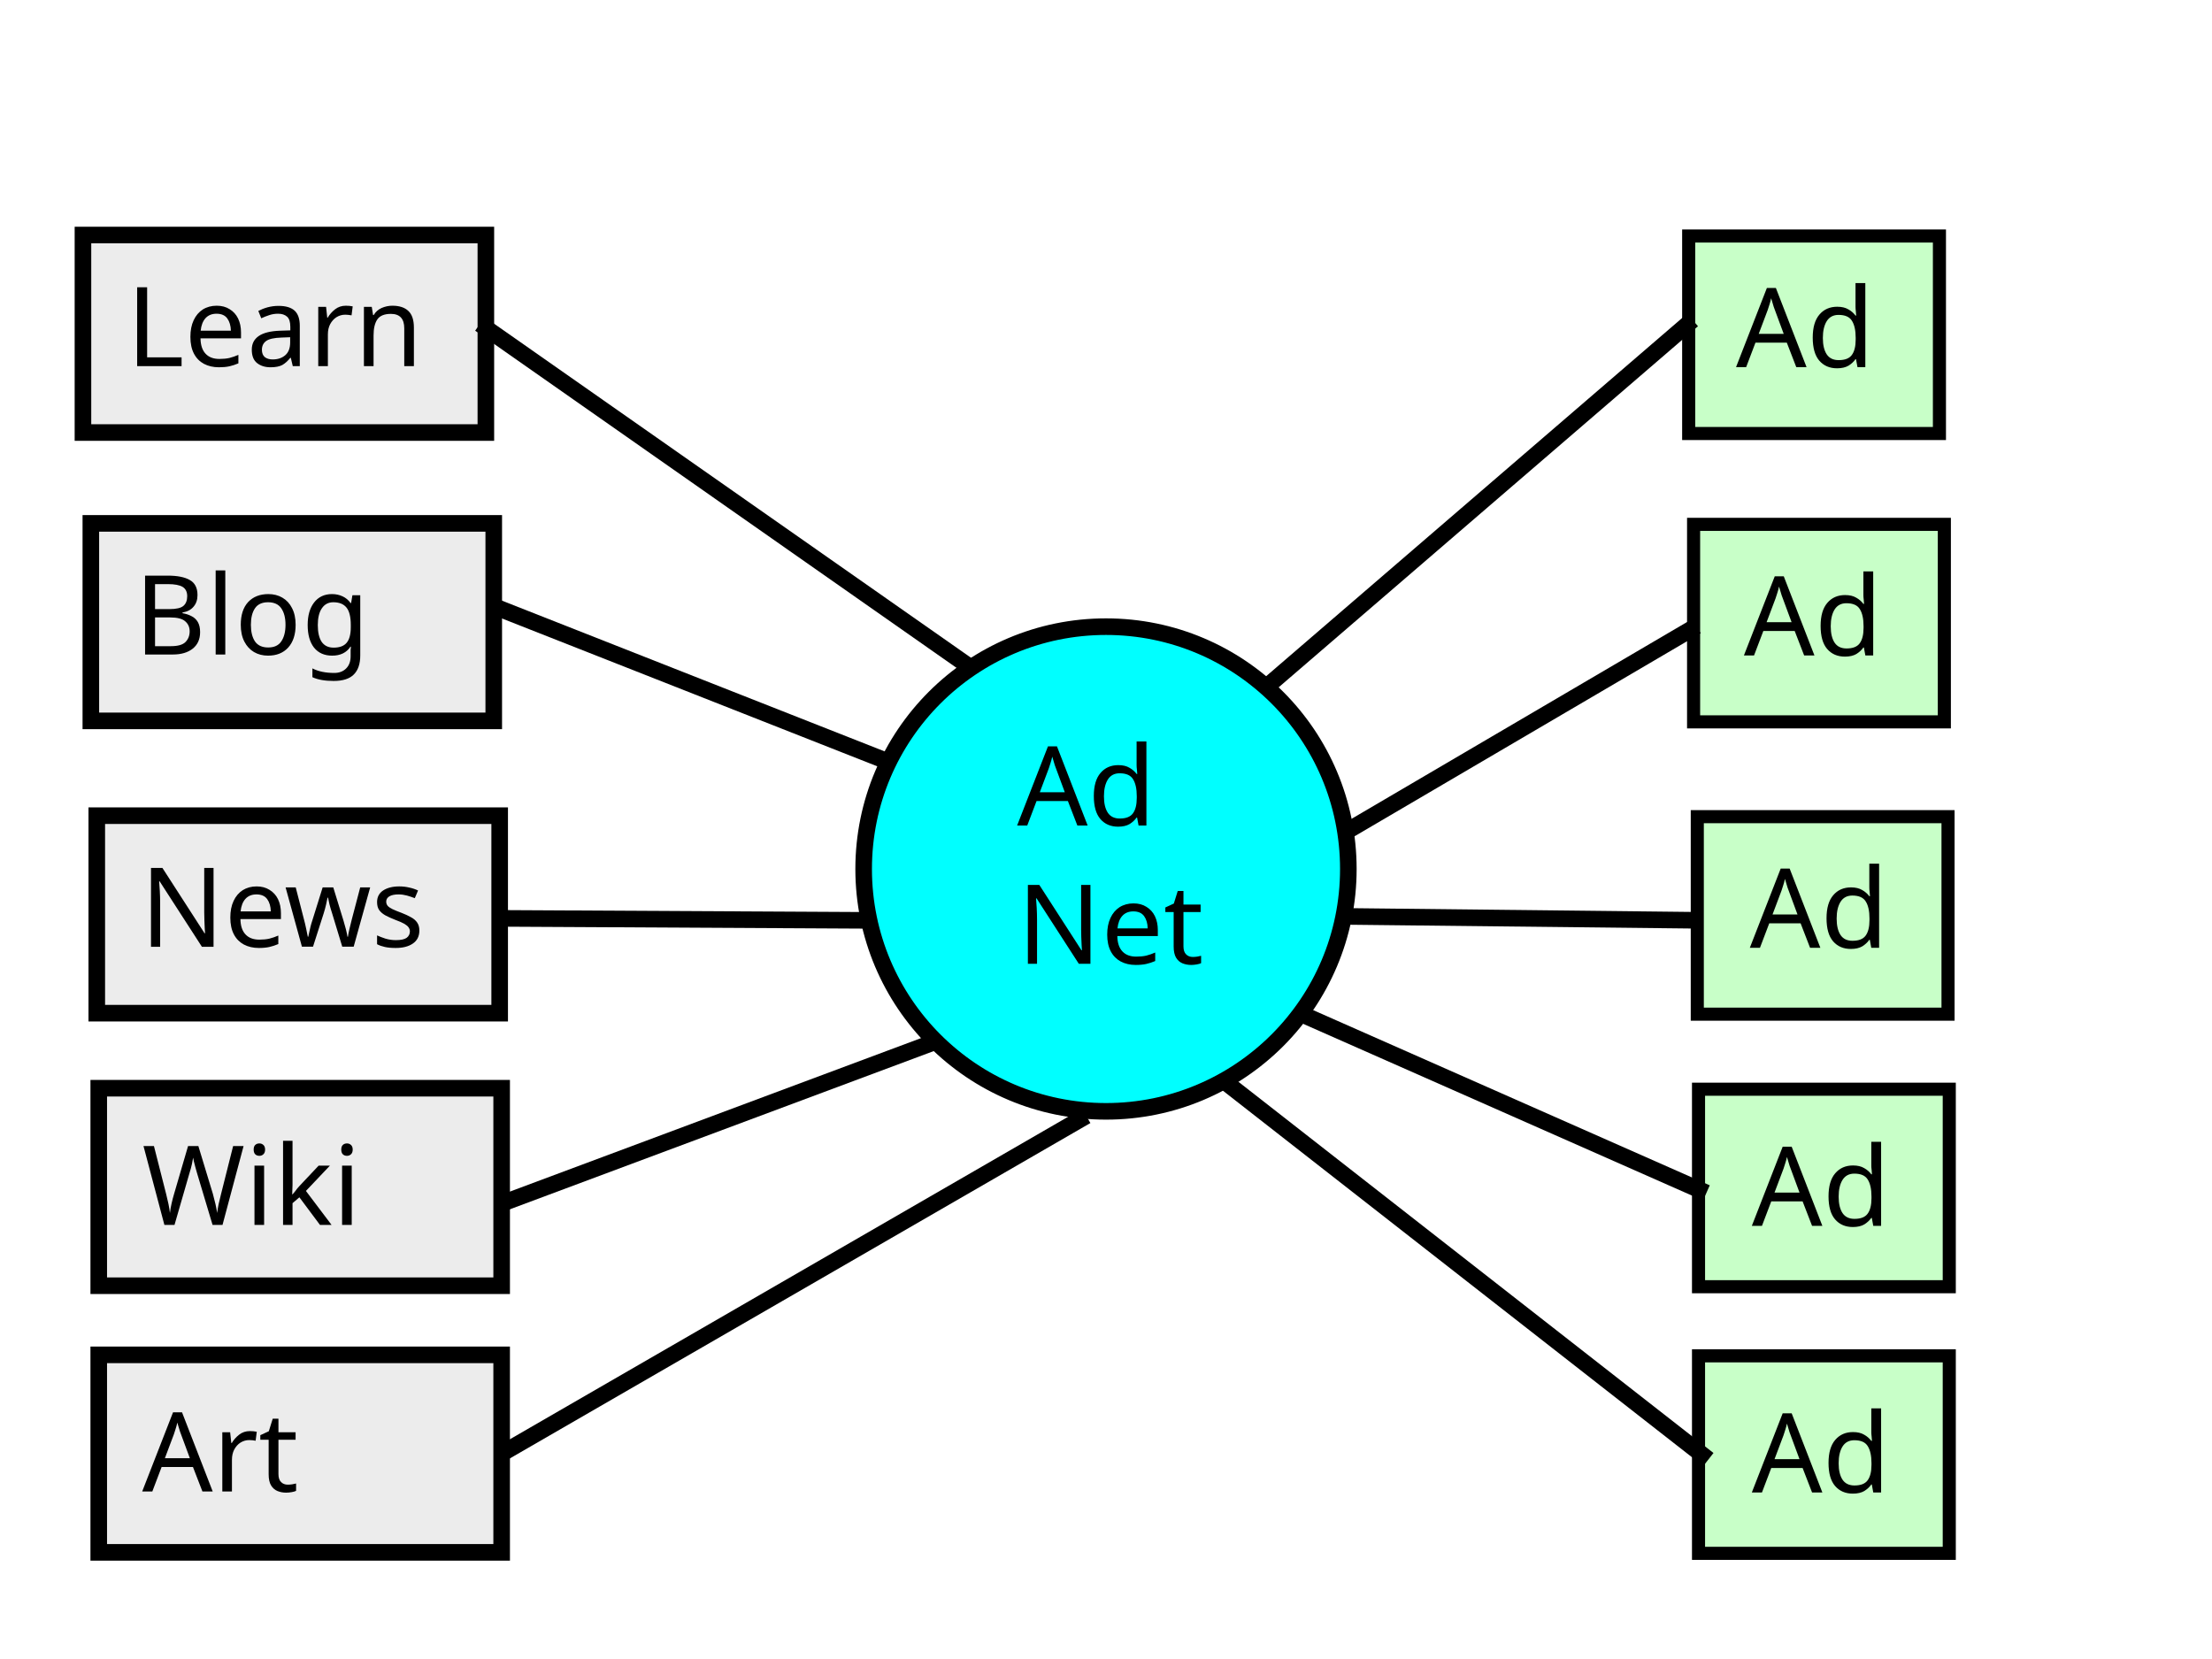
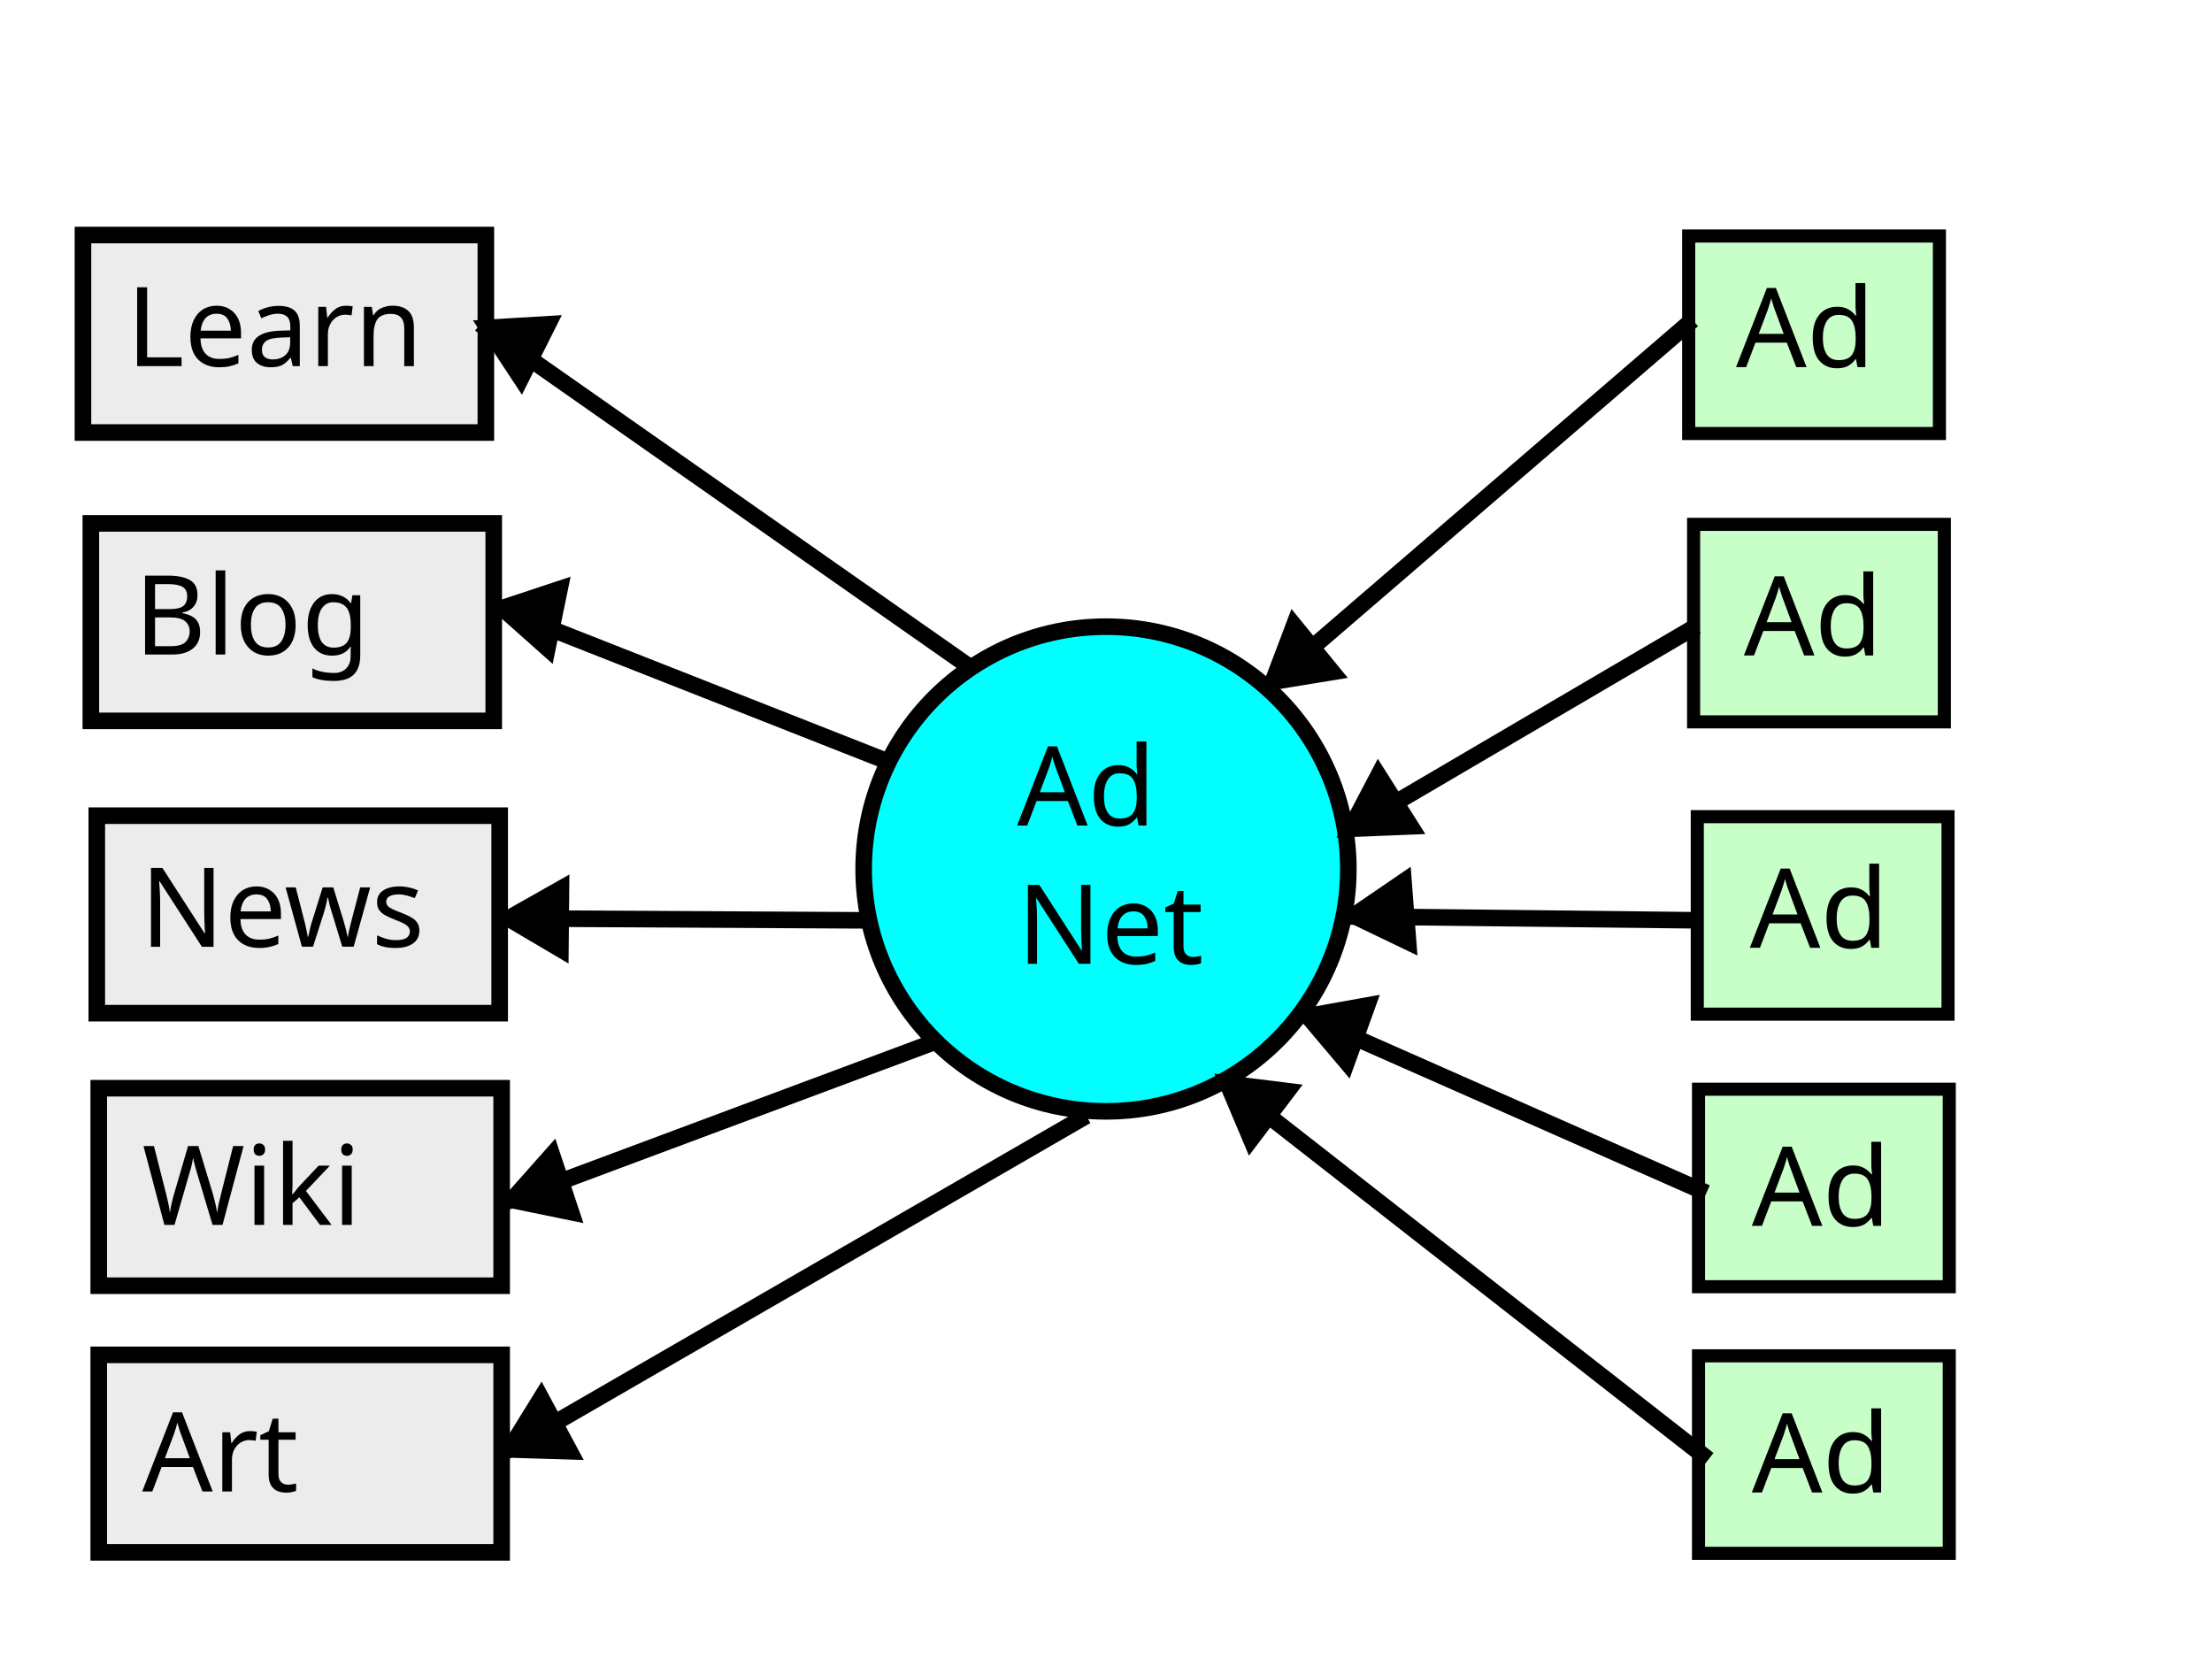
<svg xmlns="http://www.w3.org/2000/svg" width="800" height="600" viewBox="0 0 211.667 158.75" version="1.1" id="svg8">
  <defs id="defs2" />
  <g id="layer1" transform="translate(0,-138.25)">
    <circle style="fill:#00ffff;fill-opacity:1;stroke:#000000;stroke-width:1.587;stroke-miterlimit:4;stroke-dasharray:none;stroke-opacity:1" id="path815" cx="105.833" cy="221.405" r="23.19" />
    <path style="fill:none;stroke:#000000;stroke-width:1.587;stroke-linecap:butt;stroke-linejoin:miter;stroke-miterlimit:4;stroke-dasharray:none;stroke-opacity:1" d="M 84.667,211.01 47.247,196.269" id="path817" />
    <rect style="fill:#ececec;fill-opacity:1;stroke:#000000;stroke-width:1.587;stroke-miterlimit:4;stroke-dasharray:none;stroke-opacity:1" id="rect819" width="38.554" height="18.899" x="8.693" y="188.332" />
    <text xml:space="preserve" style="font-style:normal;font-weight:normal;font-size:10.583px;line-height:1.25;font-family:sans-serif;letter-spacing:0px;word-spacing:0px;fill:#000000;fill-opacity:1;stroke:none;stroke-width:0.265" x="12.851" y="200.881" id="text823">
      <tspan id="tspan821" x="12.851" y="200.881" style="stroke-width:0.265">Blog</tspan>
    </text>
    <rect style="fill:#ececec;fill-opacity:1;stroke:#000000;stroke-width:1.587;stroke-miterlimit:4;stroke-dasharray:none;stroke-opacity:1" id="rect819-3" width="38.554" height="18.899" x="9.26" y="216.302" />
    <text xml:space="preserve" style="font-style:normal;font-weight:normal;font-size:10.583px;line-height:1.25;font-family:sans-serif;letter-spacing:0px;word-spacing:0px;fill:#000000;fill-opacity:1;stroke:none;stroke-width:0.265" x="13.418" y="228.851" id="text823-6">
      <tspan id="tspan821-7" x="13.418" y="228.851" style="stroke-width:0.265">News</tspan>
    </text>
    <rect style="fill:#ececec;fill-opacity:1;stroke:#000000;stroke-width:1.587;stroke-miterlimit:4;stroke-dasharray:none;stroke-opacity:1" id="rect819-3-5" width="38.554" height="18.899" x="9.449" y="242.382" />
    <text xml:space="preserve" style="font-style:normal;font-weight:normal;font-size:10.583px;line-height:1.25;font-family:sans-serif;letter-spacing:0px;word-spacing:0px;fill:#000000;fill-opacity:1;stroke:none;stroke-width:0.265" x="13.607" y="255.46" id="text823-6-3">
      <tspan id="tspan821-7-5" x="13.607" y="255.46" style="stroke-width:0.265">Wiki</tspan>
    </text>
    <path style="fill:none;stroke:#000000;stroke-width:1.587;stroke-linecap:butt;stroke-linejoin:miter;stroke-opacity:1;stroke-miterlimit:4;stroke-dasharray:none" d="m 47.814,226.129 35.152,0.189" id="path876" />
    <path style="fill:none;stroke:#000000;stroke-width:1.587;stroke-linecap:butt;stroke-linejoin:miter;stroke-opacity:1;stroke-miterlimit:4;stroke-dasharray:none" d="M 48.192,253.344 89.202,238.036" id="path878" />
    <rect style="fill:#ececec;fill-opacity:1;stroke:#000000;stroke-width:1.587;stroke-miterlimit:4;stroke-dasharray:none;stroke-opacity:1" id="rect819-3-5-6" width="38.554" height="18.899" x="9.449" y="267.896" />
    <text xml:space="preserve" style="font-style:normal;font-weight:normal;font-size:10.583px;line-height:1.25;font-family:sans-serif;letter-spacing:0px;word-spacing:0px;fill:#000000;fill-opacity:1;stroke:none;stroke-width:0.265" x="13.607" y="280.974" id="text823-6-3-2">
      <tspan id="tspan821-7-5-9" x="13.607" y="280.974" style="stroke-width:0.265">Art</tspan>
    </text>
    <rect style="fill:#ececec;fill-opacity:1;stroke:#000000;stroke-width:1.587;stroke-miterlimit:4;stroke-dasharray:none;stroke-opacity:1" id="rect819-1" width="38.554" height="18.899" x="7.938" y="160.74" />
    <text xml:space="preserve" style="font-style:normal;font-weight:normal;font-size:10.583px;line-height:1.25;font-family:sans-serif;letter-spacing:0px;word-spacing:0px;fill:#000000;fill-opacity:1;stroke:none;stroke-width:0.265" x="12.095" y="173.288" id="text823-2">
      <tspan id="tspan821-70" x="12.095" y="173.288" style="stroke-width:0.265">Learn</tspan>
    </text>
    <path style="fill:none;stroke:#000000;stroke-width:1.587;stroke-linecap:butt;stroke-linejoin:miter;stroke-opacity:1;stroke-miterlimit:4;stroke-dasharray:none" d="m 45.924,169.244 46.68,32.695" id="path922" />
    <path style="fill:none;stroke:#000000;stroke-width:1.587;stroke-linecap:butt;stroke-linejoin:miter;stroke-opacity:1;stroke-miterlimit:4;stroke-dasharray:none" d="M 48.003,277.345 103.943,245.028" id="path924" />
    <text xml:space="preserve" style="font-style:normal;font-weight:normal;font-size:10.583px;line-height:1.25;font-family:sans-serif;letter-spacing:0px;word-spacing:0px;fill:#000000;fill-opacity:1;stroke:none;stroke-width:0.265" x="97.329" y="217.247" id="text928">
      <tspan id="tspan926" x="97.329" y="217.247" style="stroke-width:0.265">Ad</tspan>
      <tspan x="97.329" y="230.476" style="stroke-width:0.265" id="tspan930">Net</tspan>
    </text>
    <rect style="fill:#c8ffc8;fill-opacity:1;stroke:#000000;stroke-width:1.252;stroke-miterlimit:4;stroke-dasharray:none;stroke-opacity:1" id="rect819-9" width="23.994" height="18.899" x="162.061" y="188.426" />
    <text xml:space="preserve" style="font-style:normal;font-weight:normal;font-size:10.583px;line-height:1.25;font-family:sans-serif;letter-spacing:0px;word-spacing:0px;fill:#000000;fill-opacity:1;stroke:none;stroke-width:0.265;" x="166.876" y="200.975" id="text823-3">
      <tspan id="tspan821-6" x="166.876" y="200.975" style="stroke-width:0.265;fill:#000000;fill-opacity:1;">Ad</tspan>
    </text>
    <rect style="fill:#c8ffc8;fill-opacity:1;stroke:#000000;stroke-width:1.252;stroke-miterlimit:4;stroke-dasharray:none;stroke-opacity:1" id="rect819-3-0" width="23.994" height="18.899" x="162.414" y="216.397" />
    <text xml:space="preserve" style="font-style:normal;font-weight:normal;font-size:10.583px;line-height:1.25;font-family:sans-serif;letter-spacing:0px;word-spacing:0px;fill:#000000;fill-opacity:1;stroke:none;stroke-width:0.265;" x="167.443" y="228.945" id="text823-6-6">
      <tspan id="tspan821-7-2" x="167.443" y="228.945" style="stroke-width:0.265;fill:#000000;fill-opacity:1;">Ad</tspan>
    </text>
    <rect style="fill:#c8ffc8;fill-opacity:1;stroke:#000000;stroke-width:1.252;stroke-miterlimit:4;stroke-dasharray:none;stroke-opacity:1" id="rect819-3-5-61" width="23.994" height="18.899" x="162.532" y="242.477" />
    <text xml:space="preserve" style="font-style:normal;font-weight:normal;font-size:10.583px;line-height:1.25;font-family:sans-serif;letter-spacing:0px;word-spacing:0px;fill:#000000;fill-opacity:1;stroke:none;stroke-width:0.265;" x="167.632" y="255.555" id="text823-6-3-8">
      <tspan id="tspan821-7-5-7" x="167.632" y="255.555" style="stroke-width:0.265;fill:#000000;fill-opacity:1;">Ad</tspan>
    </text>
    <rect style="fill:#c8ffc8;fill-opacity:1;stroke:#000000;stroke-width:1.252;stroke-miterlimit:4;stroke-dasharray:none;stroke-opacity:1" id="rect819-3-5-6-9" width="23.994" height="18.899" x="162.532" y="267.99" />
    <text xml:space="preserve" style="font-style:normal;font-weight:normal;font-size:10.583px;line-height:1.25;font-family:sans-serif;letter-spacing:0px;word-spacing:0px;fill:#000000;fill-opacity:1;stroke:none;stroke-width:0.265;" x="167.632" y="281.068" id="text823-6-3-2-2">
      <tspan id="tspan821-7-5-9-0" x="167.632" y="281.068" style="stroke-width:0.265;fill:#000000;fill-opacity:1;">Ad</tspan>
    </text>
    <rect style="fill:#c8ffc8;fill-opacity:1;stroke:#000000;stroke-width:1.252;stroke-miterlimit:4;stroke-dasharray:none;stroke-opacity:1" id="rect819-1-2" width="23.994" height="18.899" x="161.591" y="160.834" />
    <text xml:space="preserve" style="font-style:normal;font-weight:normal;font-size:10.583px;line-height:1.25;font-family:sans-serif;letter-spacing:0px;word-spacing:0px;fill:#000000;fill-opacity:1;stroke:none;stroke-width:0.265;" x="166.121" y="173.383" id="text823-2-3">
      <tspan id="tspan821-70-7" x="166.121" y="173.383" style="stroke-width:0.265;fill:#000000;fill-opacity:1;">Ad</tspan>
    </text>
    <path style="fill:none;stroke:#000000;stroke-width:1.587;stroke-linecap:butt;stroke-linejoin:miter;stroke-opacity:1;stroke-miterlimit:4;stroke-dasharray:none" d="M 121.141,204.018 161.963,168.866" id="path989" />
    <path style="fill:none;stroke:#000000;stroke-width:1.587;stroke-linecap:butt;stroke-linejoin:miter;stroke-opacity:1;stroke-miterlimit:4;stroke-dasharray:none" d="m 128.512,218.003 33.829,-19.844" id="path991" />
    <path style="fill:none;stroke:#000000;stroke-width:1.587;stroke-linecap:butt;stroke-linejoin:miter;stroke-opacity:1;stroke-miterlimit:4;stroke-dasharray:none" d="m 128.701,225.94 34.207,0.378" id="path993" />
    <path style="fill:none;stroke:#000000;stroke-width:1.587;stroke-linecap:butt;stroke-linejoin:miter;stroke-opacity:1;stroke-miterlimit:4;stroke-dasharray:none" d="m 124.354,235.201 38.932,17.198" id="path995" />
    <path style="fill:none;stroke:#000000;stroke-width:1.587;stroke-linecap:butt;stroke-linejoin:miter;stroke-opacity:1;stroke-miterlimit:4;stroke-dasharray:none" d="m 116.795,241.437 46.68,36.475" id="path997" />
+     <path style="fill:#000000;fill-opacity:1;stroke:#000000;stroke-width:0.746;stroke-miterlimit:4;stroke-dasharray:none;stroke-opacity:1" id="path856" d="m 129.781,192.812 -3.613,0 -3.613,0 1.806,-3.129 1.807,-3.129 1.806,3.129 z" transform="rotate(-129.273,127.7941,196.4772)" />
+     <path style="fill:#000000;fill-opacity:1;stroke:#000000;stroke-width:0.746;stroke-miterlimit:4;stroke-dasharray:none;stroke-opacity:1" id="path856-3" d="m 129.781,192.812 -3.613,0 -3.613,0 1.806,-3.129 1.807,-3.129 1.806,3.129 z" transform="rotate(-122.2919,136.0039,201.6326)" />
+     <path style="fill:#000000;fill-opacity:1;stroke:#000000;stroke-width:0.746;stroke-miterlimit:4;stroke-dasharray:none;stroke-opacity:1" id="path856-3-6" d="m 129.781,192.812 -3.613,0 -3.613,0 1.806,-3.129 1.807,-3.129 1.806,3.129 z" transform="rotate(-172.901,124.7959,217.5273)" />
+     <path style="fill:#000000;fill-opacity:1;stroke:#000000;stroke-width:0.746;stroke-miterlimit:4;stroke-dasharray:none;stroke-opacity:1" id="path856-3-6-7" d="m 129.781,192.812 -3.613,0 -3.613,0 1.806,-3.129 1.807,-3.129 1.806,3.129 z" transform="rotate(169.8223,125.1801,213.7646)" />
+     <path style="fill:#000000;fill-opacity:1;stroke:#000000;stroke-width:0.746;stroke-miterlimit:4;stroke-dasharray:none;stroke-opacity:1" id="path856-3-6-7-5" d="m 129.781,192.812 -3.613,0 -3.613,0 1.806,-3.129 1.807,-3.129 1.806,3.129 z" transform="rotate(145.6471,124.1208,209.2091)" />
+     <path style="fill:#000000;fill-opacity:1;stroke:#000000;stroke-width:0.746;stroke-miterlimit:4;stroke-dasharray:none;stroke-opacity:1" id="path856-3-6-7-5-3" d="m 129.781,192.812 -3.613,0 -3.613,0 1.806,-3.129 1.807,-3.129 1.806,3.129 z" transform="rotate(176.6144,88.20072,179.7887)" />
+     <path style="fill:#000000;fill-opacity:1;stroke:#000000;stroke-width:0.746;stroke-miterlimit:4;stroke-dasharray:none;stroke-opacity:1" id="path856-3-6-7-5-3-5" d="m 129.781,192.812 -3.613,0 -3.613,0 1.806,-3.129 1.807,-3.129 1.806,3.129 z" transform="rotate(150.5363,84.41712,198.6944)" />
+     <path style="fill:#000000;fill-opacity:1;stroke:#000000;stroke-width:0.746;stroke-miterlimit:4;stroke-dasharray:none;stroke-opacity:1" id="path856-3-6-7-5-3-5-6" d="m 129.781,192.812 -3.613,0 -3.613,0 1.806,-3.129 1.807,-3.129 1.806,3.129 z" transform="rotate(161.6374,88.23449,187.8705)" />
+     <path style="fill:#000000;fill-opacity:1;stroke:#000000;stroke-width:0.746;stroke-miterlimit:4;stroke-dasharray:none;stroke-opacity:1" id="path856-3-6-7-5-3-5-6-2" d="m 129.781,192.812 -3.613,0 -3.613,0 1.806,-3.129 1.807,-3.129 1.806,3.129 z" transform="rotate(131.5854,75.37966,204.7377)" />
+     <path style="fill:#000000;fill-opacity:1;stroke:#000000;stroke-width:0.746;stroke-miterlimit:4;stroke-dasharray:none;stroke-opacity:1" id="path856-3-6-7-5-3-5-6-2-9" d="m 129.781,192.812 -3.613,0 -3.613,0 1.806,-3.129 1.807,-3.129 1.806,3.129 z" transform="rotate(121.7456,65.34022,212.2945)" />
  </g>
</svg>
